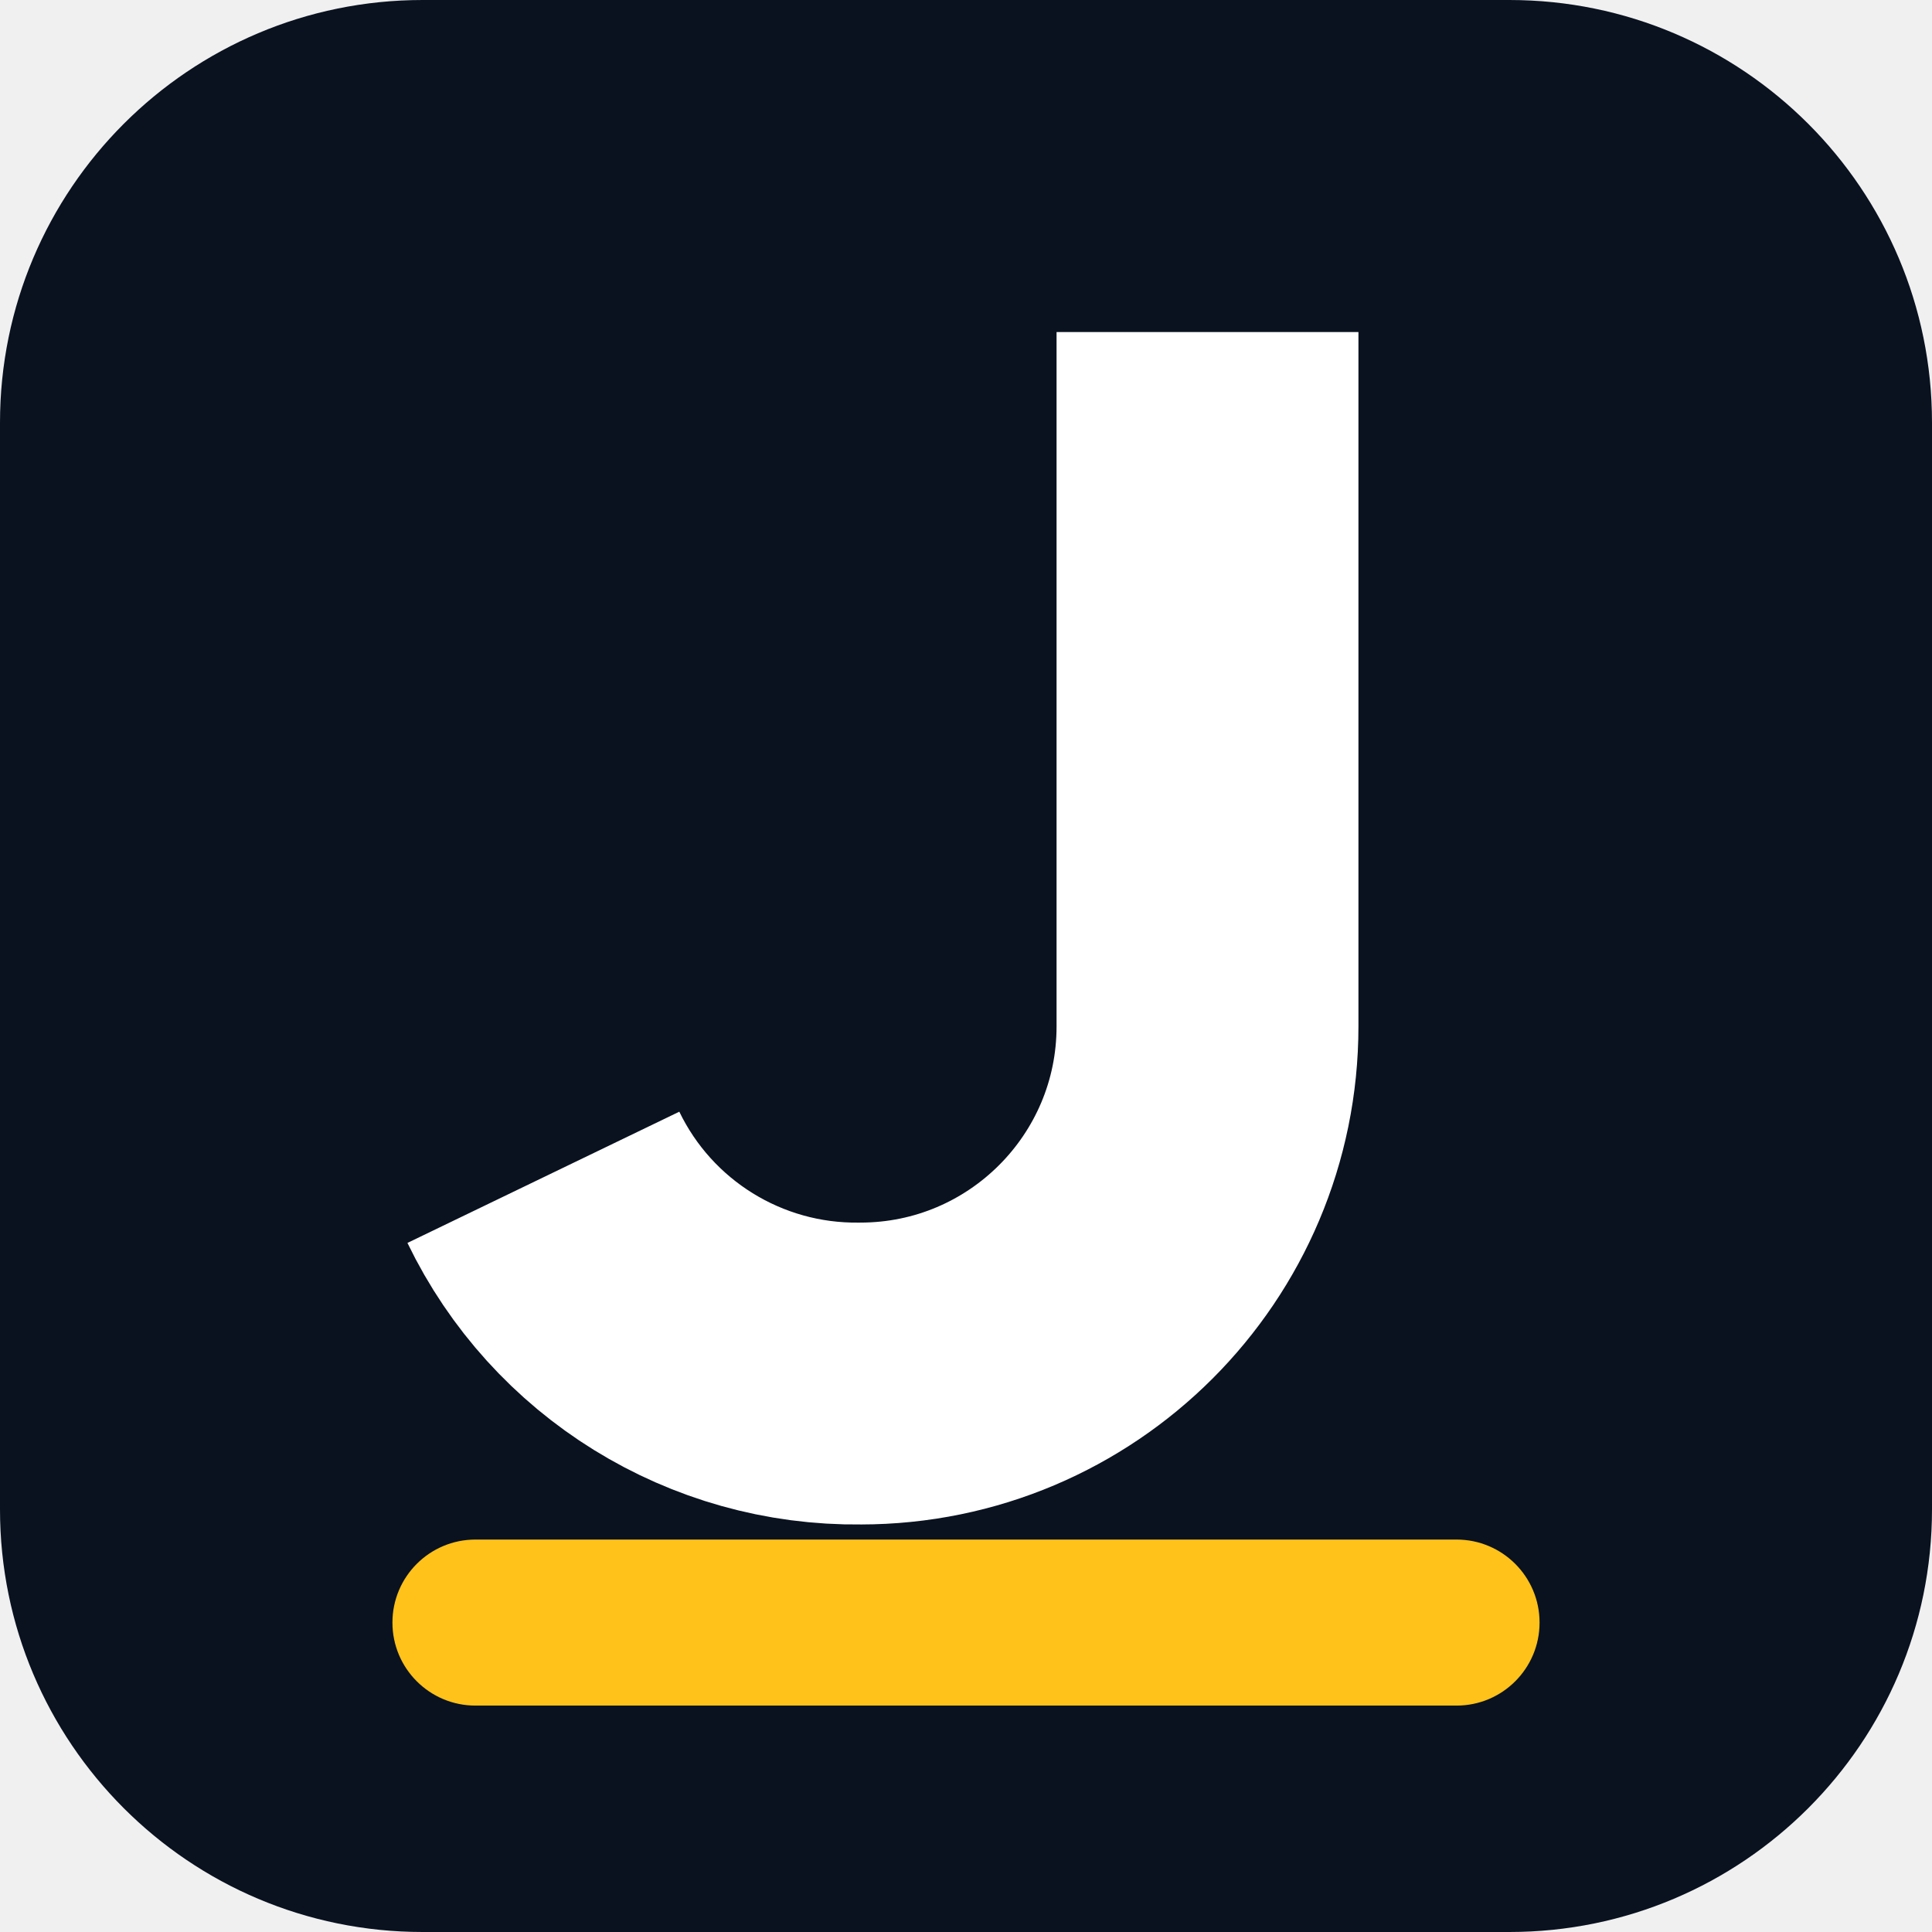
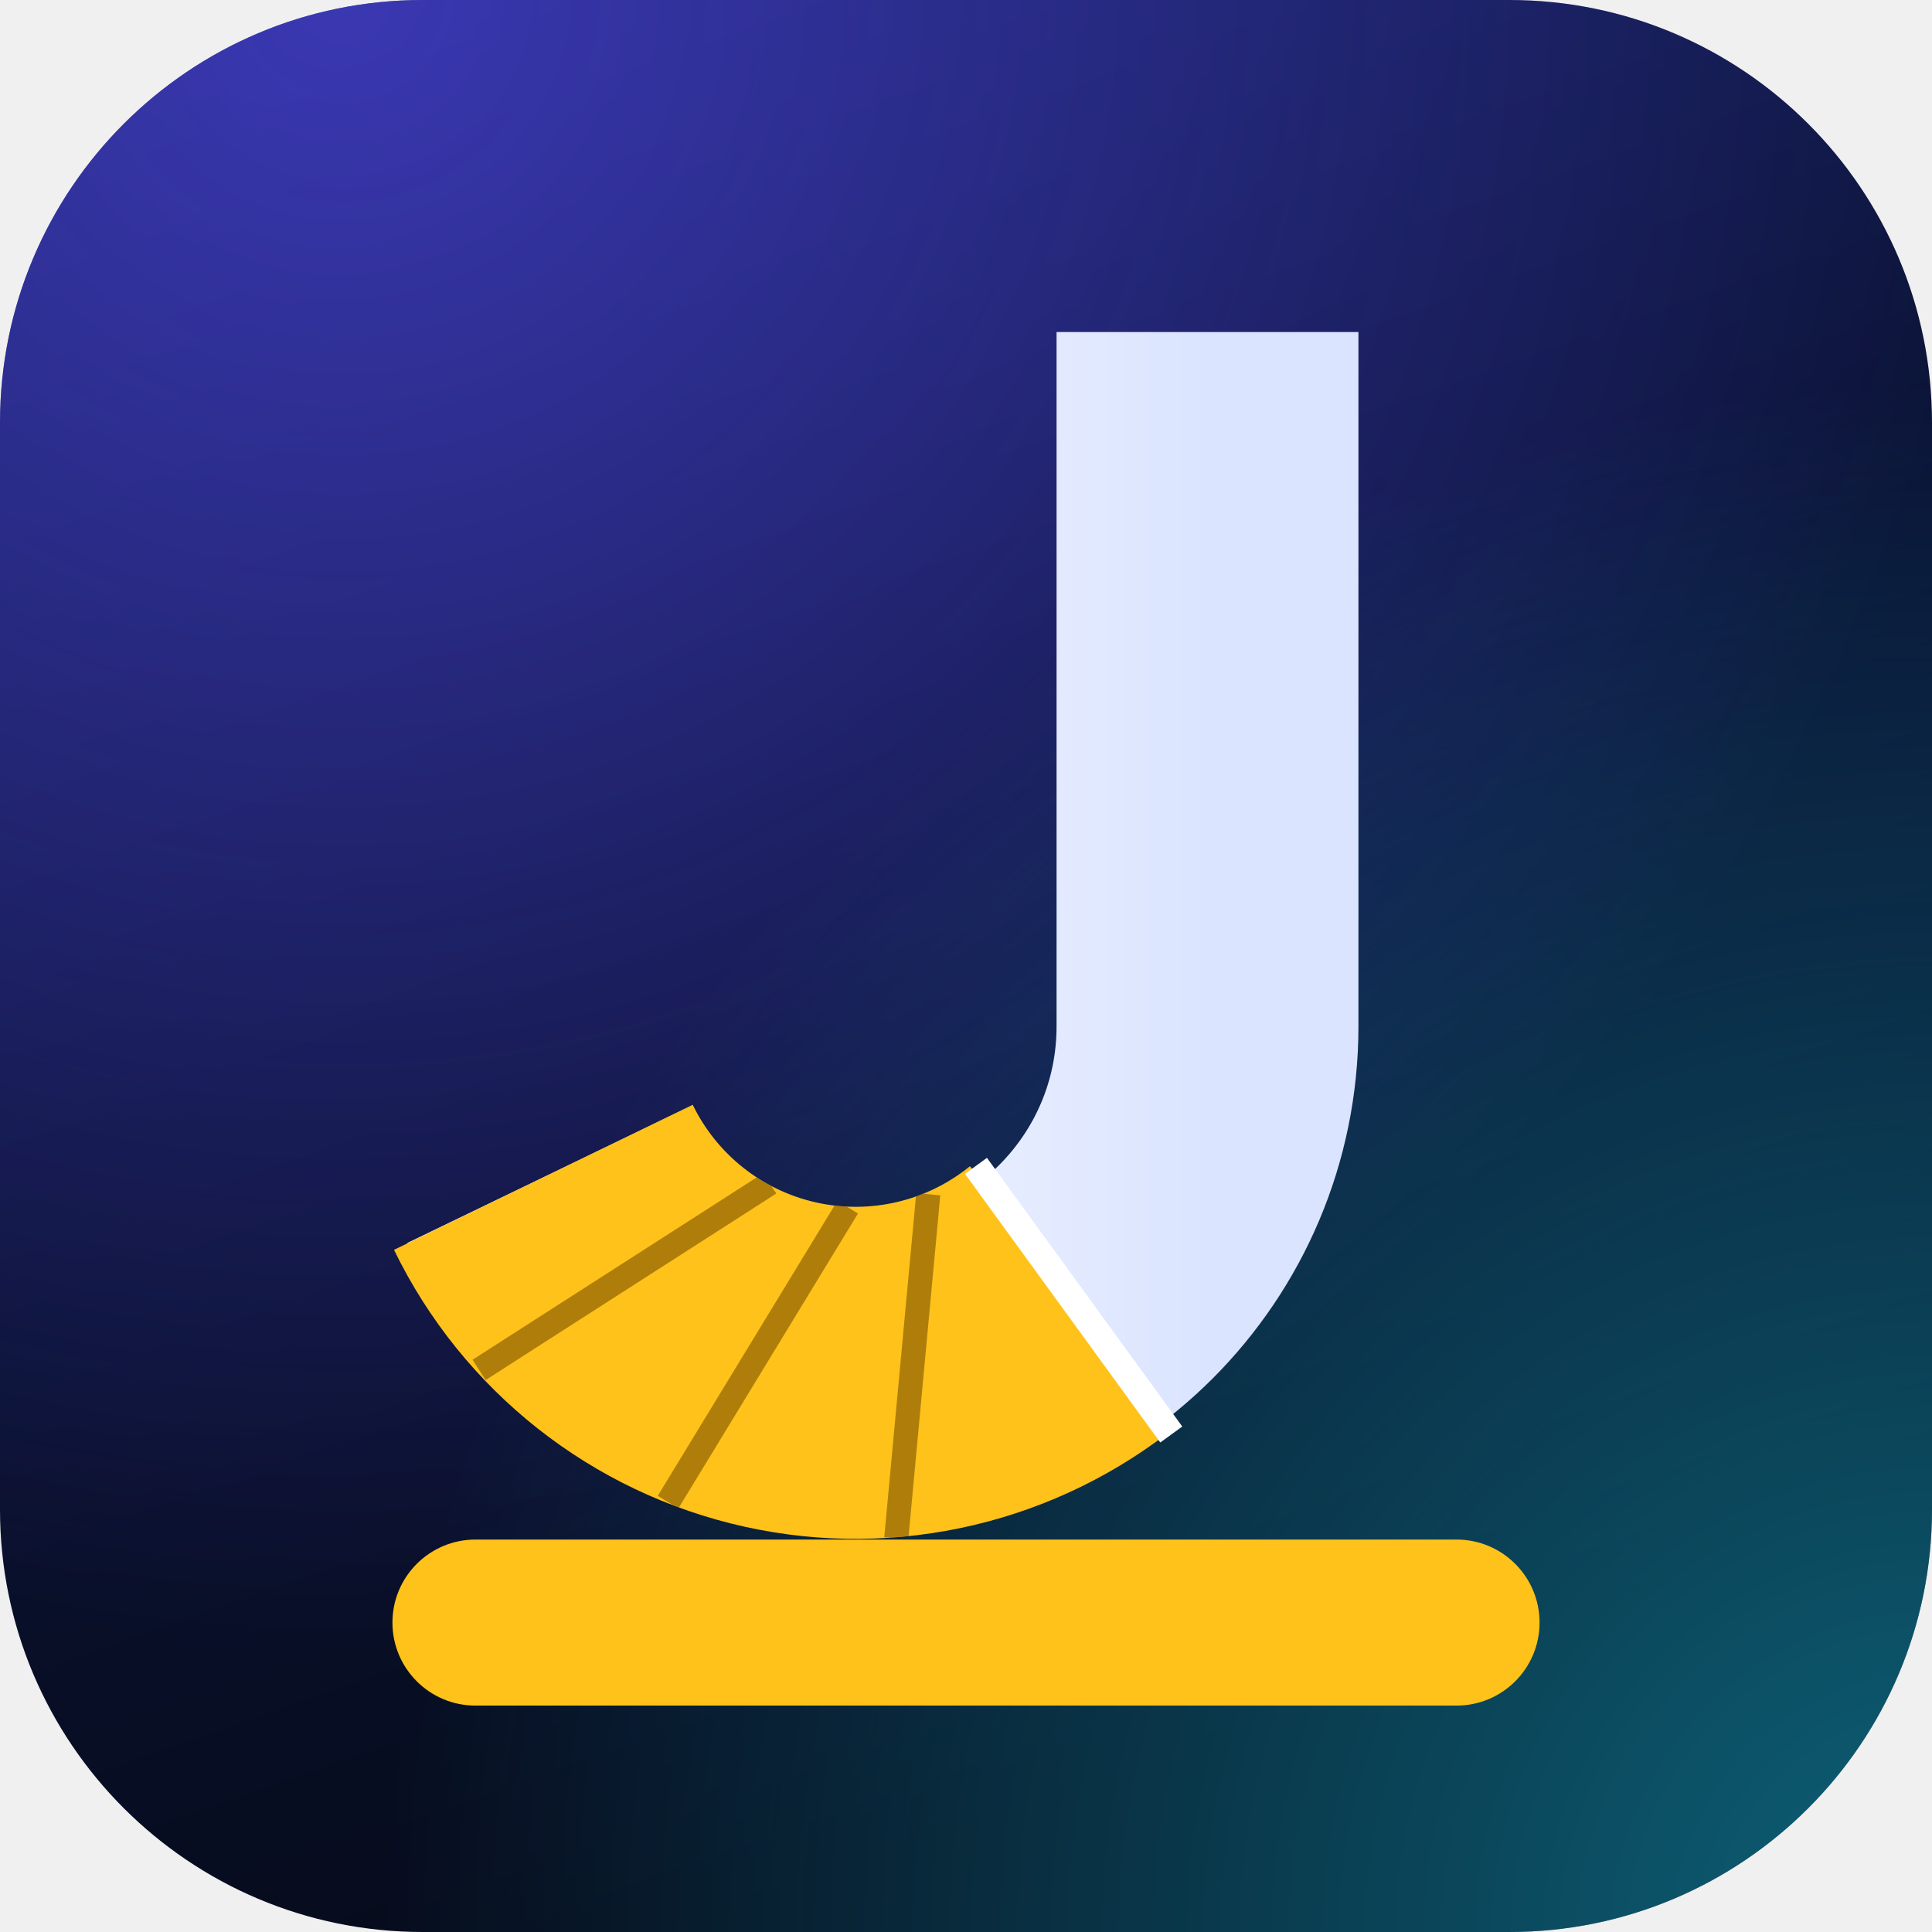
<svg xmlns="http://www.w3.org/2000/svg" viewBox="0 0 64 64">
-   <rect width="64" height="64" rx="14" fill="#0a1220" />
-   <path d="M40 11V34A11.5 11.5 0 0 1 28.5 45.5A11.5 11.5 0 0 1 18 39" fill="none" stroke="#fff" stroke-width="10" stroke-linecap="butt" stroke-linejoin="round" />
-   <rect x="13" y="51" width="38" height="5.5" rx="2.75" fill="#ffc21a" />
+   <defs>
+     <linearGradient id="b" x1="0" y1="0" x2=".35" y2="1">
+       <stop offset="0" stop-color="#14205a" />
+       <stop offset=".55" stop-color="#0a1233" />
+       <stop offset="1" stop-color="#060b1a" />
+     </linearGradient>
+     <radialGradient id="l" cx=".18" cy="0" r=".85">
+       <stop offset="0" stop-color="#5b4dff" stop-opacity=".55" />
+       <stop offset="1" stop-color="#5b4dff" stop-opacity="0" />
+     </radialGradient>
+     <radialGradient id="c" cx="1" cy="1" r=".8">
+       <stop offset="0" stop-color="#14b8d6" stop-opacity=".5" />
+       <stop offset="1" stop-color="#14b8d6" stop-opacity="0" />
+     </radialGradient>
+     <linearGradient id="s" x1="0" y1="0" x2="1" y2="0">
+       <stop offset="0" stop-color="#ffffff" />
+       <stop offset="1" stop-color="#dbe4ff" />
+     </linearGradient>
+   </defs>
+   <rect width="64" height="64" rx="14" fill="url(#b)" />
+   <rect width="64" height="64" rx="14" fill="url(#l)" />
+   <rect width="64" height="64" rx="14" fill="url(#c)" />
+   <g id="mk">
+     <path d="M40 11V34A11.5 11.5 0 0 1 28.5 45.5A11.5 11.5 0 0 1 18 39" fill="none" stroke="url(#s)" stroke-width="10" stroke-linecap="butt" />
+     <mask id="tm">
+       <path d="M35.6 42.9A11.5 11.5 0 0 1 18 39" fill="none" stroke="#fff" stroke-width="11" />
+     </mask>
+     <path d="M35.6 42.9A11.5 11.5 0 0 1 18 39" fill="none" stroke="#ffc21a" stroke-width="11" stroke-linecap="butt" />
+     <g mask="url(#tm)">
+       <path d="M30.75 39.56L29.69 50.96" stroke="#7a5000" stroke-opacity="0.6" stroke-width="0.8" />
+       <path d="M28.08 39.99L22.13 49.76" stroke="#7a5000" stroke-opacity="0.6" stroke-width="0.8" />
+       <path d="M25.50 39.20L15.87 45.38" stroke="#7a5000" stroke-opacity="0.6" stroke-width="0.8" />
+     </g>
+     <path d="M32.33 38.62L38.80 47.52" stroke="#fff" stroke-width=".9" />
+     <rect x="13" y="51" width="38" height="5.5" rx="2.75" fill="#ffc21a" />
+   </g>
</svg>
